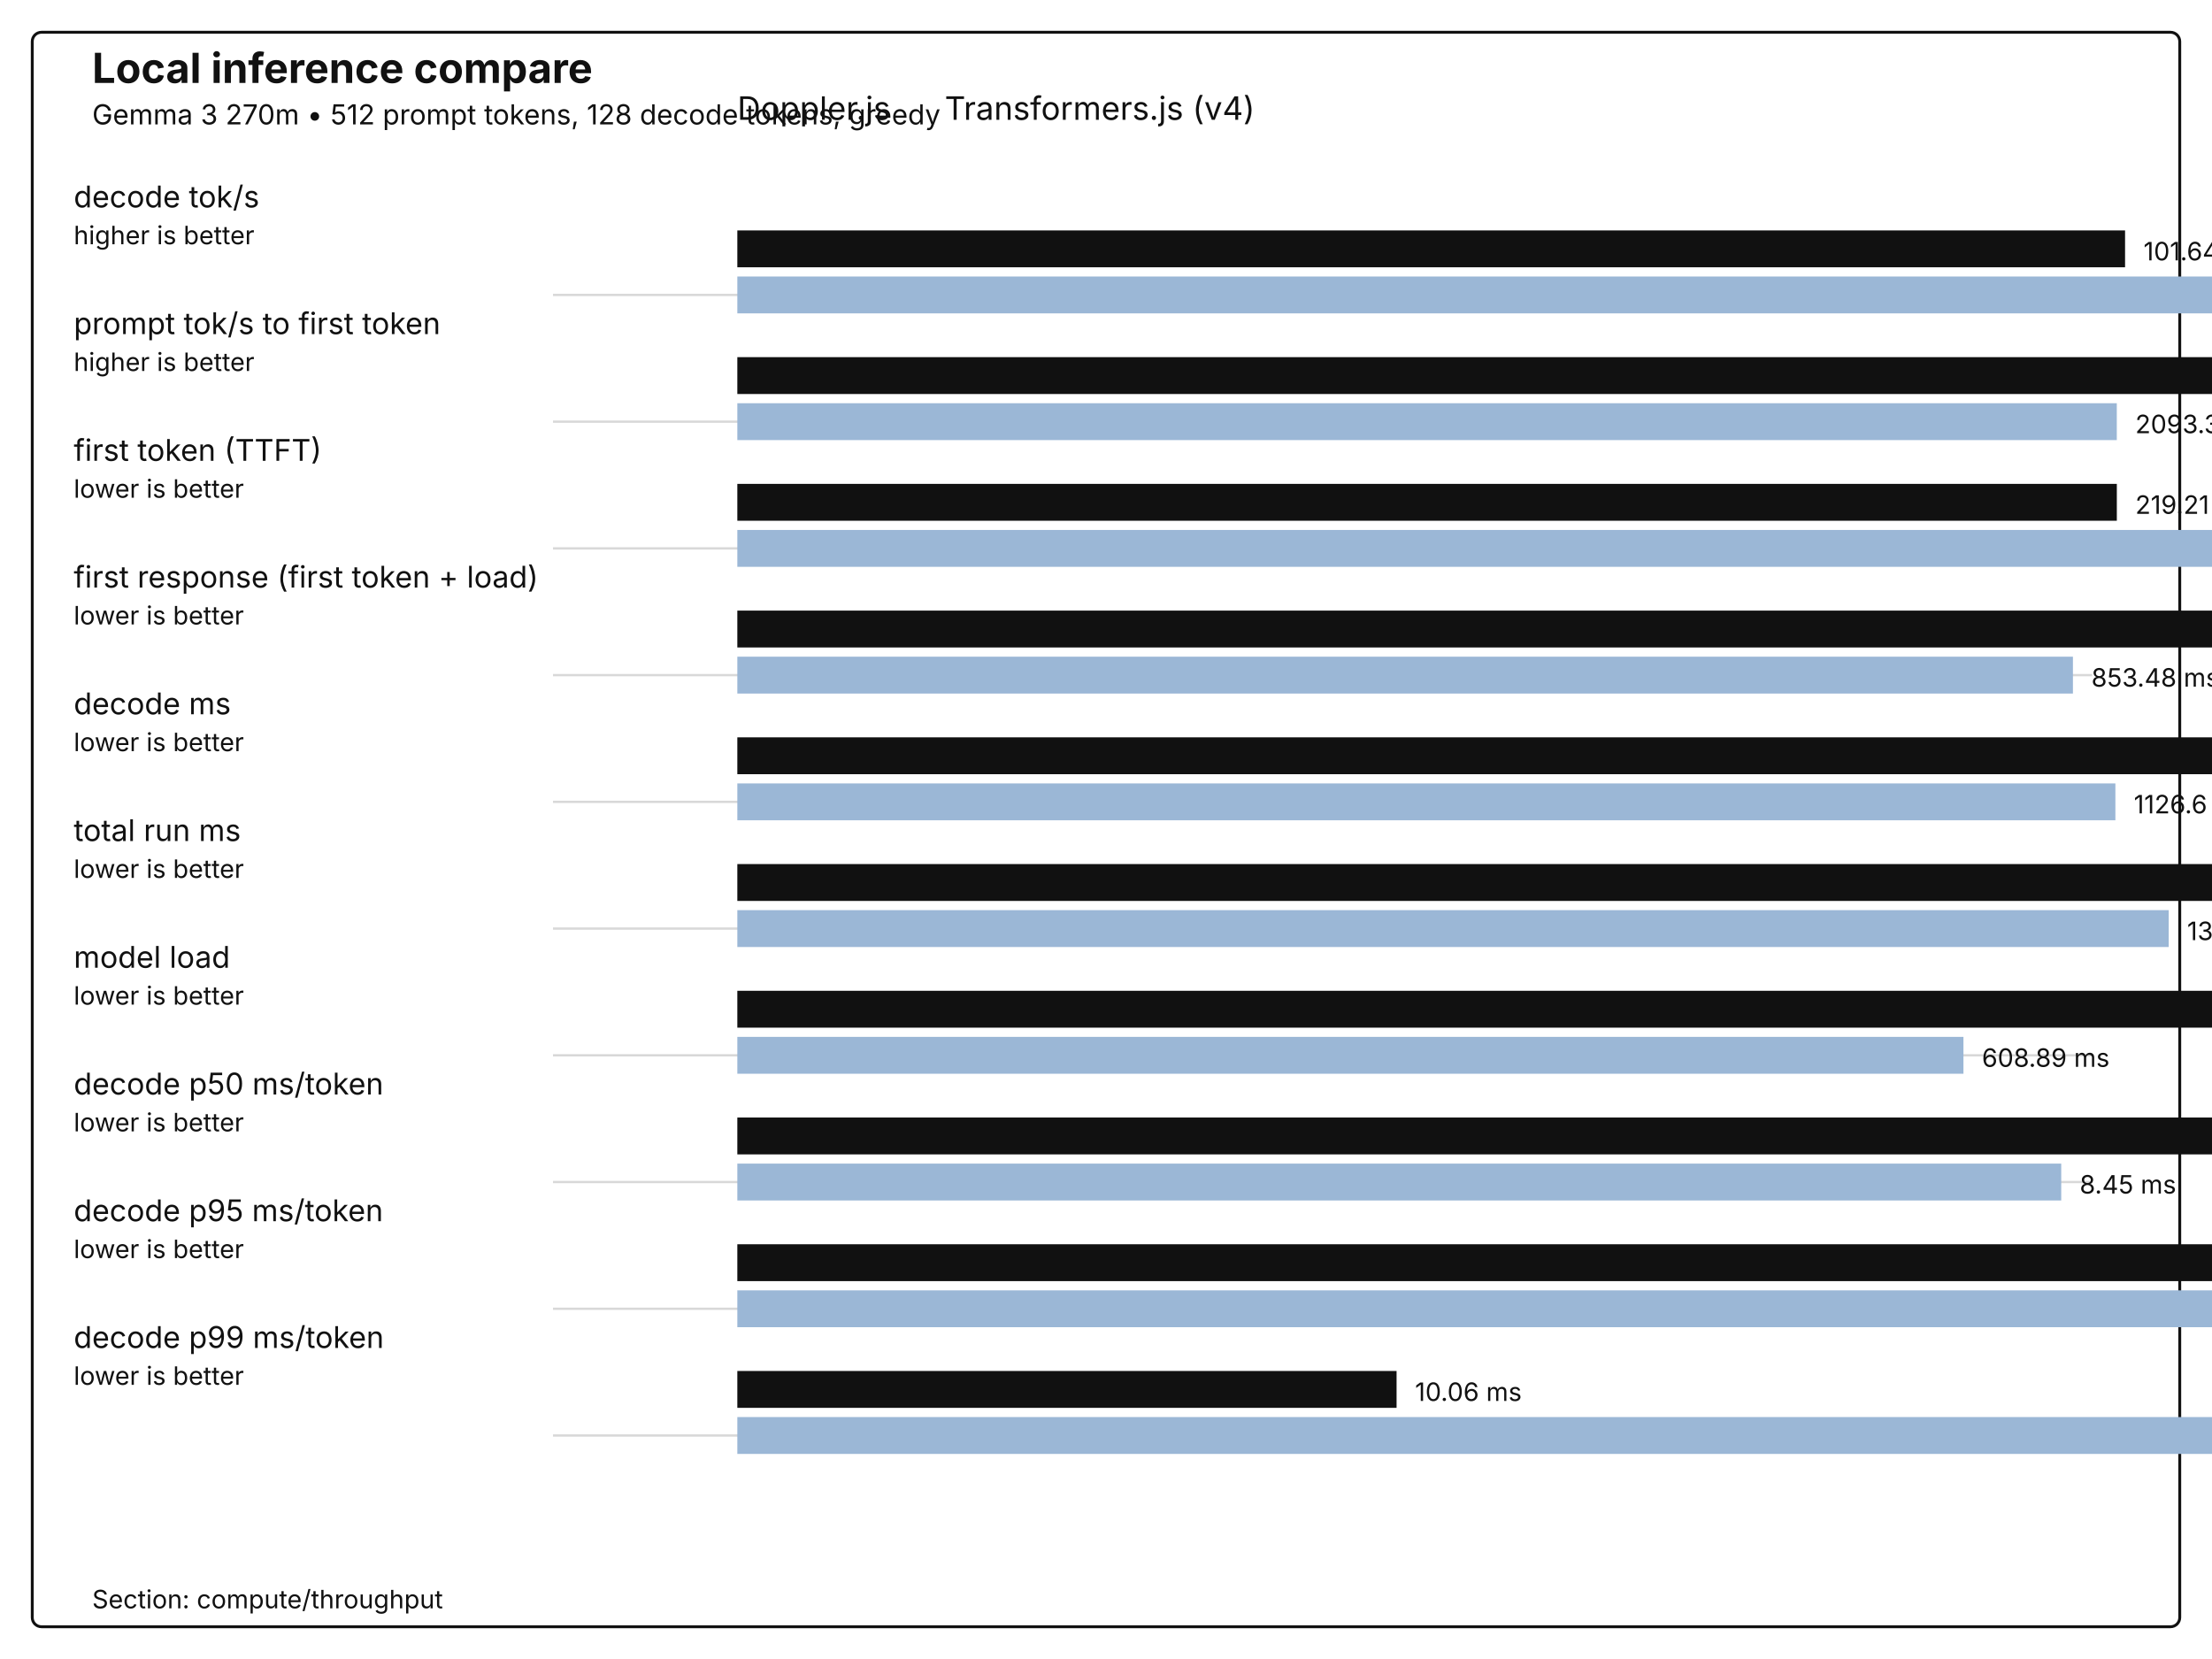
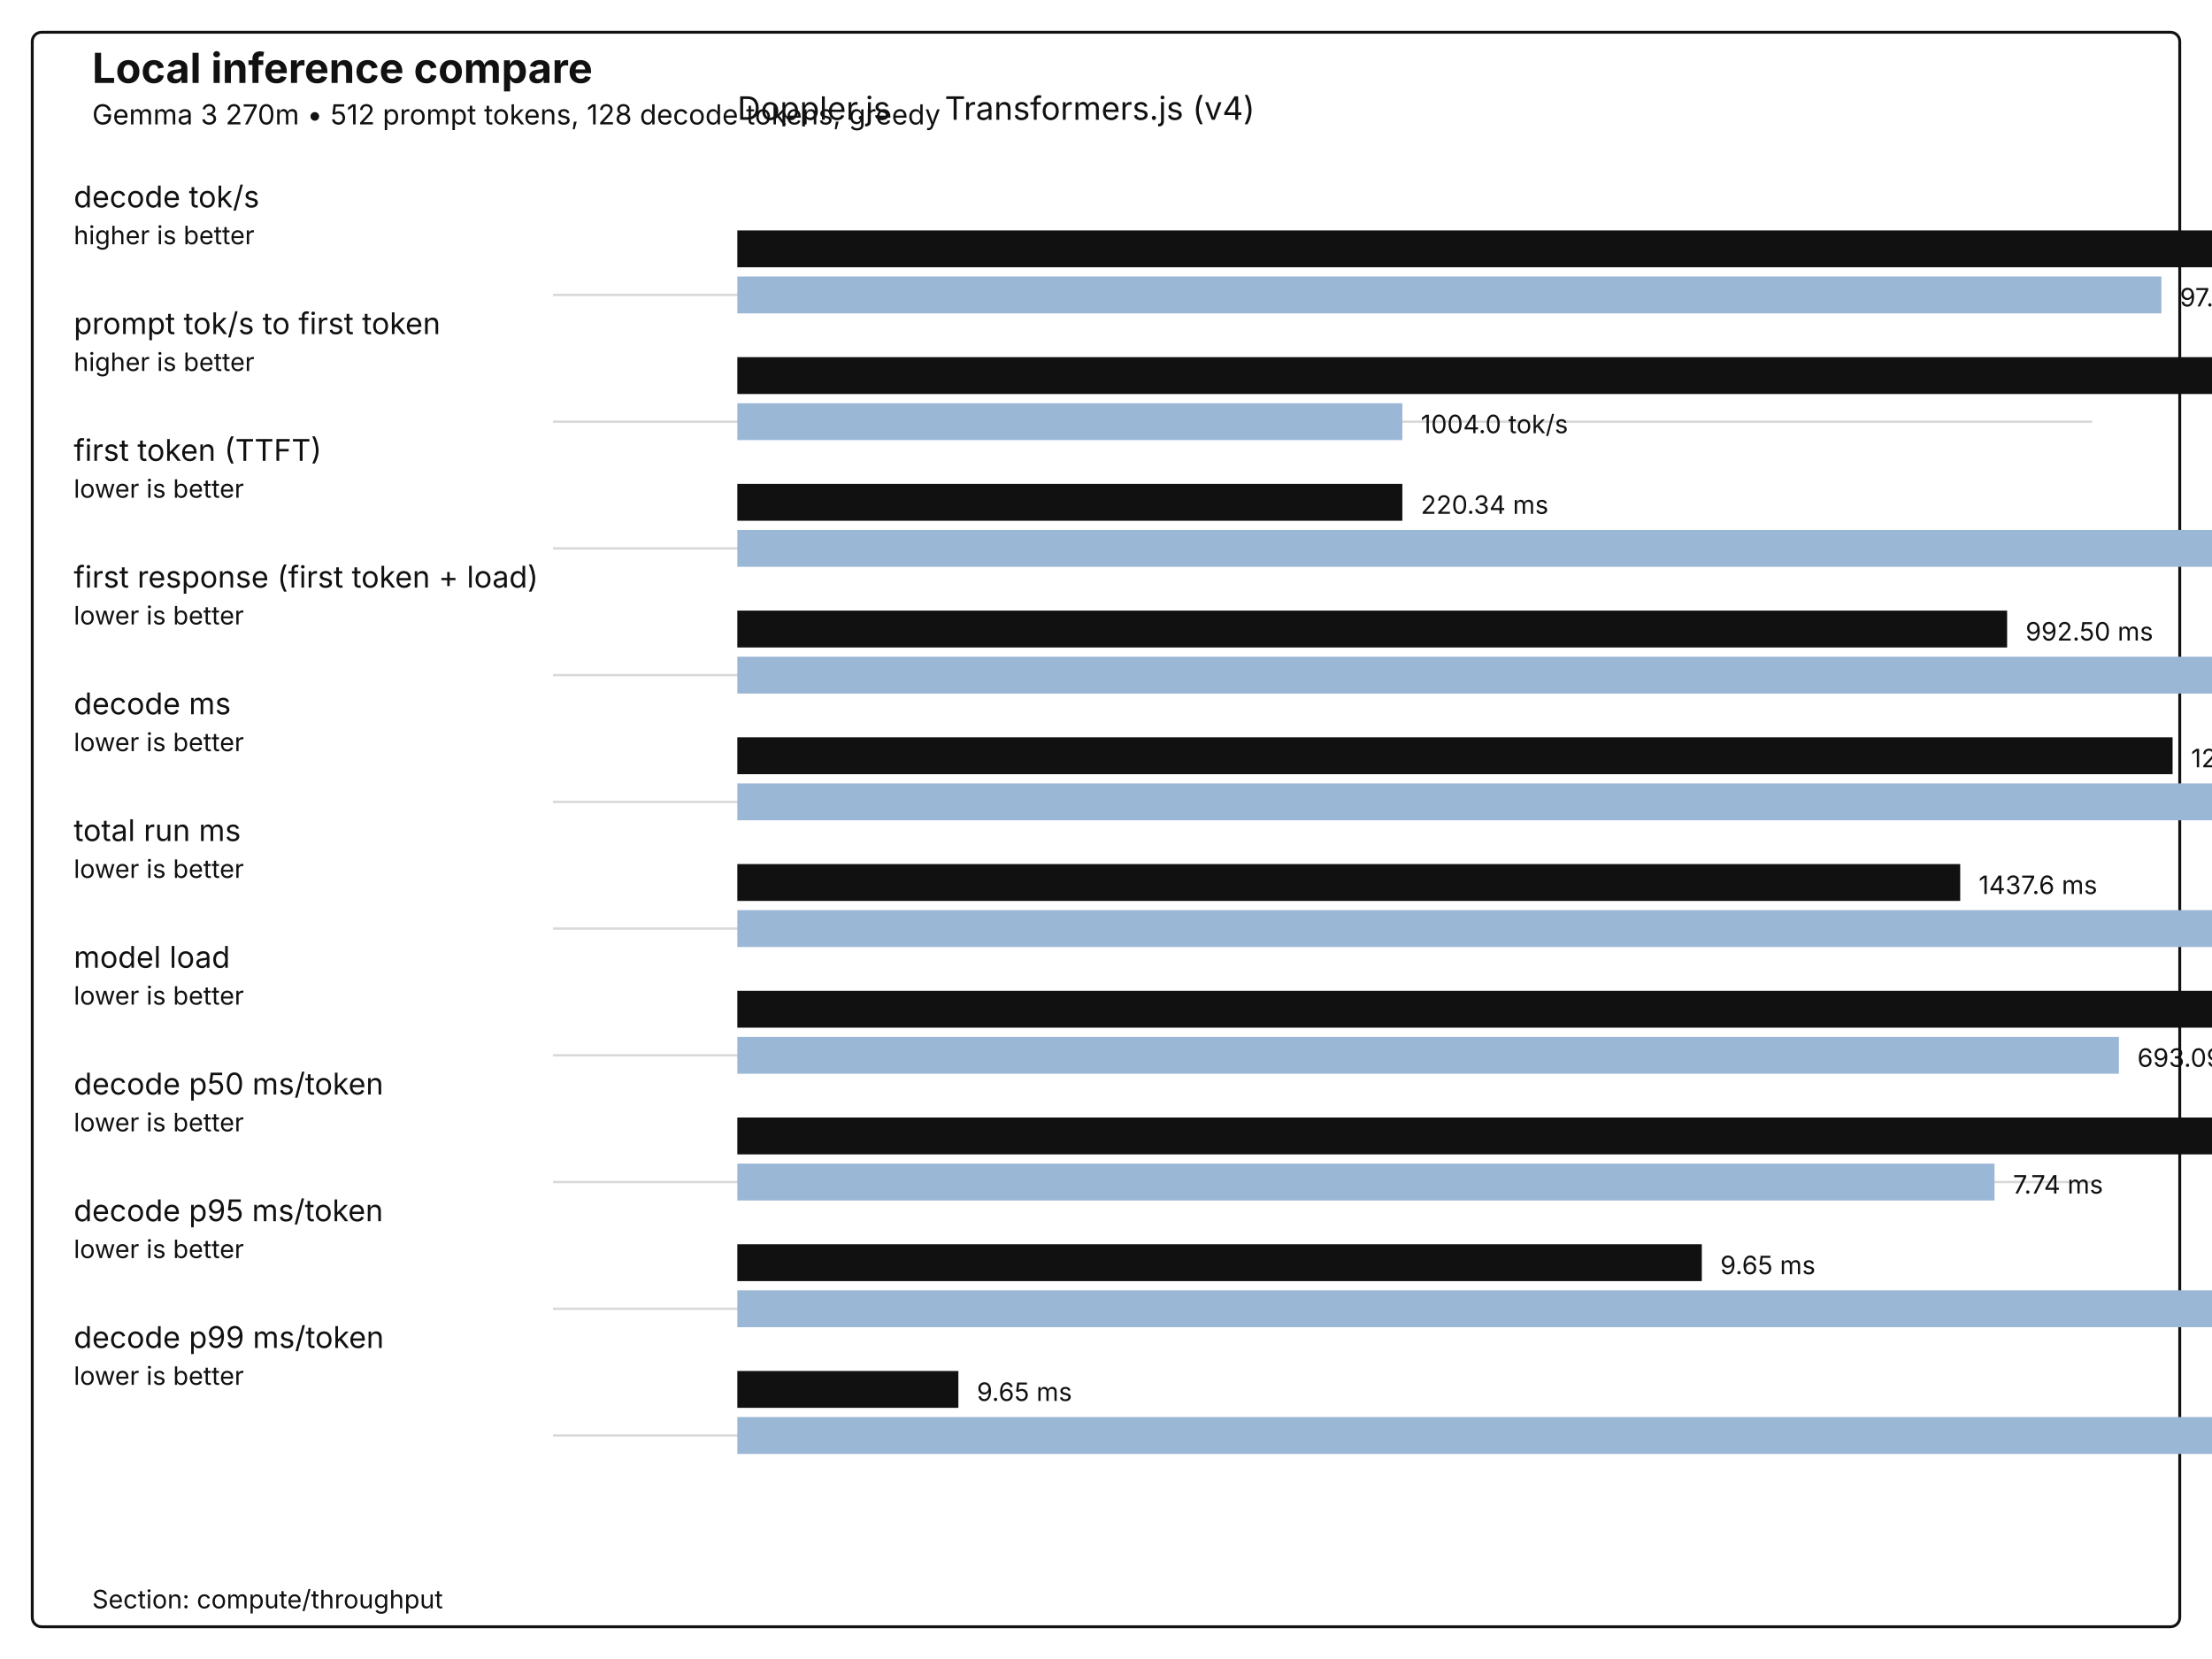
<svg xmlns="http://www.w3.org/2000/svg" width="960" height="720" viewBox="0 0 960 720" role="img" aria-labelledby="chart-title-1 chart-desc-1">
  <defs>
    <style>
  text { fill: #111111; font-family: Inter, "Segoe UI", "Helvetica Neue", Arial, sans-serif; letter-spacing: 0; }
</style>
  </defs>
  <rect x="0" y="0" width="960" height="720" fill="#ffffff" />
  <rect x="14" y="14" width="932" height="692" rx="4" fill="#ffffff" stroke="#111111" stroke-width="1.25" />
  <text x="32" y="90" fill="#111111" font-family="SFMono-Regular, Menlo, Consolas, 'Liberation Mono', monospace" font-size="13">decode tok/s</text>
  <text x="32" y="106" fill="#5a5a5a" font-family="SFMono-Regular, Menlo, Consolas, 'Liberation Mono', monospace" font-size="11">higher is better</text>
  <line x1="240" y1="128" x2="908" y2="128" stroke="#d8d8d8" stroke-width="1" />
-   <rect x="320" y="100" width="602.271" height="16" fill="#111111" />
-   <text x="930.271" y="113" fill="#111111" font-family="SFMono-Regular, Menlo, Consolas, 'Liberation Mono', monospace" font-size="11">101.64 tok/s</text>
-   <rect x="320" y="120" width="668" height="16" fill="#9bb7d6" />
-   <text x="996" y="133" fill="#9bb7d6" font-family="SFMono-Regular, Menlo, Consolas, 'Liberation Mono', monospace" font-size="11">112.73 tok/s</text>
+   <rect x="320" y="100" width="668" height="16" fill="#111111" />
+   <text x="996" y="113" fill="#111111" font-family="SFMono-Regular, Menlo, Consolas, 'Liberation Mono', monospace" font-size="11">105.55 tok/s</text>
+   <rect x="320" y="120" width="618.042" height="16" fill="#9bb7d6" />
+   <text x="946.042" y="133" fill="#9bb7d6" font-family="SFMono-Regular, Menlo, Consolas, 'Liberation Mono', monospace" font-size="11">97.66 tok/s</text>
  <text x="32" y="145" fill="#111111" font-family="SFMono-Regular, Menlo, Consolas, 'Liberation Mono', monospace" font-size="13">prompt tok/s to first token</text>
  <text x="32" y="161" fill="#5a5a5a" font-family="SFMono-Regular, Menlo, Consolas, 'Liberation Mono', monospace" font-size="11">higher is better</text>
  <line x1="240" y1="183" x2="908" y2="183" stroke="#d8d8d8" stroke-width="1" />
  <rect x="320" y="155" width="668" height="16" fill="#111111" />
-   <text x="996" y="168" fill="#111111" font-family="SFMono-Regular, Menlo, Consolas, 'Liberation Mono', monospace" font-size="11">2335.7 tok/s</text>
-   <rect x="320" y="175" width="598.684" height="16" fill="#9bb7d6" />
-   <text x="926.684" y="188" fill="#9bb7d6" font-family="SFMono-Regular, Menlo, Consolas, 'Liberation Mono', monospace" font-size="11">2093.3 tok/s</text>
+   <text x="996" y="168" fill="#111111" font-family="SFMono-Regular, Menlo, Consolas, 'Liberation Mono', monospace" font-size="11">2323.7 tok/s</text>
+   <rect x="320" y="175" width="288.619" height="16" fill="#9bb7d6" />
+   <text x="616.619" y="188" fill="#9bb7d6" font-family="SFMono-Regular, Menlo, Consolas, 'Liberation Mono', monospace" font-size="11">1004.0 tok/s</text>
  <text x="32" y="200" fill="#111111" font-family="SFMono-Regular, Menlo, Consolas, 'Liberation Mono', monospace" font-size="13">first token (TTFT)</text>
  <text x="32" y="216" fill="#5a5a5a" font-family="SFMono-Regular, Menlo, Consolas, 'Liberation Mono', monospace" font-size="11">lower is better</text>
  <line x1="240" y1="238" x2="908" y2="238" stroke="#d8d8d8" stroke-width="1" />
-   <rect x="320" y="210" width="598.697" height="16" fill="#111111" />
-   <text x="926.697" y="223" fill="#111111" font-family="SFMono-Regular, Menlo, Consolas, 'Liberation Mono', monospace" font-size="11">219.21 ms</text>
+   <rect x="320" y="210" width="288.616" height="16" fill="#111111" />
+   <text x="616.616" y="223" fill="#111111" font-family="SFMono-Regular, Menlo, Consolas, 'Liberation Mono', monospace" font-size="11">220.34 ms</text>
  <rect x="320" y="230" width="668" height="16" fill="#9bb7d6" />
-   <text x="996" y="243" fill="#9bb7d6" font-family="SFMono-Regular, Menlo, Consolas, 'Liberation Mono', monospace" font-size="11">244.59 ms</text>
+   <text x="996" y="243" fill="#9bb7d6" font-family="SFMono-Regular, Menlo, Consolas, 'Liberation Mono', monospace" font-size="11">509.98 ms</text>
  <text x="32" y="255" fill="#111111" font-family="SFMono-Regular, Menlo, Consolas, 'Liberation Mono', monospace" font-size="13">first response (first token + load)</text>
  <text x="32" y="271" fill="#5a5a5a" font-family="SFMono-Regular, Menlo, Consolas, 'Liberation Mono', monospace" font-size="11">lower is better</text>
  <line x1="240" y1="293" x2="908" y2="293" stroke="#d8d8d8" stroke-width="1" />
-   <rect x="320" y="265" width="668" height="16" fill="#111111" />
-   <text x="996" y="278" fill="#111111" font-family="SFMono-Regular, Menlo, Consolas, 'Liberation Mono', monospace" font-size="11">983.57 ms</text>
-   <rect x="320" y="285" width="579.645" height="16" fill="#9bb7d6" />
-   <text x="907.645" y="298" fill="#9bb7d6" font-family="SFMono-Regular, Menlo, Consolas, 'Liberation Mono', monospace" font-size="11">853.48 ms</text>
+   <rect x="320" y="265" width="551.084" height="16" fill="#111111" />
+   <text x="879.084" y="278" fill="#111111" font-family="SFMono-Regular, Menlo, Consolas, 'Liberation Mono', monospace" font-size="11">992.50 ms</text>
+   <rect x="320" y="285" width="668" height="16" fill="#9bb7d6" />
+   <text x="996" y="298" fill="#9bb7d6" font-family="SFMono-Regular, Menlo, Consolas, 'Liberation Mono', monospace" font-size="11">1203.1 ms</text>
  <text x="32" y="310" fill="#111111" font-family="SFMono-Regular, Menlo, Consolas, 'Liberation Mono', monospace" font-size="13">decode ms</text>
  <text x="32" y="326" fill="#5a5a5a" font-family="SFMono-Regular, Menlo, Consolas, 'Liberation Mono', monospace" font-size="11">lower is better</text>
  <line x1="240" y1="348" x2="908" y2="348" stroke="#d8d8d8" stroke-width="1" />
-   <rect x="320" y="320" width="668" height="16" fill="#111111" />
-   <text x="996" y="333" fill="#111111" font-family="SFMono-Regular, Menlo, Consolas, 'Liberation Mono', monospace" font-size="11">1258.3 ms</text>
-   <rect x="320" y="340" width="598.072" height="16" fill="#9bb7d6" />
-   <text x="926.072" y="353" fill="#9bb7d6" font-family="SFMono-Regular, Menlo, Consolas, 'Liberation Mono', monospace" font-size="11">1126.6 ms</text>
+   <rect x="320" y="320" width="622.901" height="16" fill="#111111" />
+   <text x="950.901" y="333" fill="#111111" font-family="SFMono-Regular, Menlo, Consolas, 'Liberation Mono', monospace" font-size="11">1212.7 ms</text>
+   <rect x="320" y="340" width="668" height="16" fill="#9bb7d6" />
+   <text x="996" y="353" fill="#9bb7d6" font-family="SFMono-Regular, Menlo, Consolas, 'Liberation Mono', monospace" font-size="11">1300.5 ms</text>
  <text x="32" y="365" fill="#111111" font-family="SFMono-Regular, Menlo, Consolas, 'Liberation Mono', monospace" font-size="13">total run ms</text>
  <text x="32" y="381" fill="#5a5a5a" font-family="SFMono-Regular, Menlo, Consolas, 'Liberation Mono', monospace" font-size="11">lower is better</text>
  <line x1="240" y1="403" x2="908" y2="403" stroke="#d8d8d8" stroke-width="1" />
-   <rect x="320" y="375" width="668" height="16" fill="#111111" />
-   <text x="996" y="388" fill="#111111" font-family="SFMono-Regular, Menlo, Consolas, 'Liberation Mono', monospace" font-size="11">1475.3 ms</text>
-   <rect x="320" y="395" width="621.211" height="16" fill="#9bb7d6" />
-   <text x="949.211" y="408" fill="#9bb7d6" font-family="SFMono-Regular, Menlo, Consolas, 'Liberation Mono', monospace" font-size="11">1372.0 ms</text>
+   <rect x="320" y="375" width="530.73" height="16" fill="#111111" />
+   <text x="858.73" y="388" fill="#111111" font-family="SFMono-Regular, Menlo, Consolas, 'Liberation Mono', monospace" font-size="11">1437.6 ms</text>
+   <rect x="320" y="395" width="668" height="16" fill="#9bb7d6" />
+   <text x="996" y="408" fill="#9bb7d6" font-family="SFMono-Regular, Menlo, Consolas, 'Liberation Mono', monospace" font-size="11">1809.5 ms</text>
  <text x="32" y="420" fill="#111111" font-family="SFMono-Regular, Menlo, Consolas, 'Liberation Mono', monospace" font-size="13">model load</text>
  <text x="32" y="436" fill="#5a5a5a" font-family="SFMono-Regular, Menlo, Consolas, 'Liberation Mono', monospace" font-size="11">lower is better</text>
  <line x1="240" y1="458" x2="908" y2="458" stroke="#d8d8d8" stroke-width="1" />
  <rect x="320" y="430" width="668" height="16" fill="#111111" />
-   <text x="996" y="443" fill="#111111" font-family="SFMono-Regular, Menlo, Consolas, 'Liberation Mono', monospace" font-size="11">764.36 ms</text>
-   <rect x="320" y="450" width="532.13" height="16" fill="#9bb7d6" />
-   <text x="860.13" y="463" fill="#9bb7d6" font-family="SFMono-Regular, Menlo, Consolas, 'Liberation Mono', monospace" font-size="11">608.89 ms</text>
+   <text x="996" y="443" fill="#111111" font-family="SFMono-Regular, Menlo, Consolas, 'Liberation Mono', monospace" font-size="11">772.16 ms</text>
+   <rect x="320" y="450" width="599.596" height="16" fill="#9bb7d6" />
+   <text x="927.596" y="463" fill="#9bb7d6" font-family="SFMono-Regular, Menlo, Consolas, 'Liberation Mono', monospace" font-size="11">693.09 ms</text>
  <text x="32" y="475" fill="#111111" font-family="SFMono-Regular, Menlo, Consolas, 'Liberation Mono', monospace" font-size="13">decode p50 ms/token</text>
  <text x="32" y="491" fill="#5a5a5a" font-family="SFMono-Regular, Menlo, Consolas, 'Liberation Mono', monospace" font-size="11">lower is better</text>
  <line x1="240" y1="513" x2="908" y2="513" stroke="#d8d8d8" stroke-width="1" />
  <rect x="320" y="485" width="668" height="16" fill="#111111" />
-   <text x="996" y="498" fill="#111111" font-family="SFMono-Regular, Menlo, Consolas, 'Liberation Mono', monospace" font-size="11">9.83 ms</text>
-   <rect x="320" y="505" width="574.562" height="16" fill="#9bb7d6" />
-   <text x="902.562" y="518" fill="#9bb7d6" font-family="SFMono-Regular, Menlo, Consolas, 'Liberation Mono', monospace" font-size="11">8.45 ms</text>
+   <text x="996" y="498" fill="#111111" font-family="SFMono-Regular, Menlo, Consolas, 'Liberation Mono', monospace" font-size="11">9.47 ms</text>
+   <rect x="320" y="505" width="545.616" height="16" fill="#9bb7d6" />
+   <text x="873.616" y="518" fill="#9bb7d6" font-family="SFMono-Regular, Menlo, Consolas, 'Liberation Mono', monospace" font-size="11">7.74 ms</text>
  <text x="32" y="530" fill="#111111" font-family="SFMono-Regular, Menlo, Consolas, 'Liberation Mono', monospace" font-size="13">decode p95 ms/token</text>
  <text x="32" y="546" fill="#5a5a5a" font-family="SFMono-Regular, Menlo, Consolas, 'Liberation Mono', monospace" font-size="11">lower is better</text>
  <line x1="240" y1="568" x2="908" y2="568" stroke="#d8d8d8" stroke-width="1" />
-   <rect x="320" y="540" width="668" height="16" fill="#111111" />
-   <text x="996" y="553" fill="#111111" font-family="SFMono-Regular, Menlo, Consolas, 'Liberation Mono', monospace" font-size="11">10.00 ms</text>
-   <rect x="320" y="560" width="650.766" height="16" fill="#9bb7d6" />
-   <text x="978.766" y="573" fill="#9bb7d6" font-family="SFMono-Regular, Menlo, Consolas, 'Liberation Mono', monospace" font-size="11">9.74 ms</text>
+   <rect x="320" y="540" width="418.584" height="16" fill="#111111" />
+   <text x="746.584" y="553" fill="#111111" font-family="SFMono-Regular, Menlo, Consolas, 'Liberation Mono', monospace" font-size="11">9.65 ms</text>
+   <rect x="320" y="560" width="668" height="16" fill="#9bb7d6" />
+   <text x="996" y="573" fill="#9bb7d6" font-family="SFMono-Regular, Menlo, Consolas, 'Liberation Mono', monospace" font-size="11">15.40 ms</text>
  <text x="32" y="585" fill="#111111" font-family="SFMono-Regular, Menlo, Consolas, 'Liberation Mono', monospace" font-size="13">decode p99 ms/token</text>
  <text x="32" y="601" fill="#5a5a5a" font-family="SFMono-Regular, Menlo, Consolas, 'Liberation Mono', monospace" font-size="11">lower is better</text>
  <line x1="240" y1="623" x2="908" y2="623" stroke="#d8d8d8" stroke-width="1" />
-   <rect x="320" y="595" width="286.109" height="16" fill="#111111" />
-   <text x="614.109" y="608" fill="#111111" font-family="SFMono-Regular, Menlo, Consolas, 'Liberation Mono', monospace" font-size="11">10.06 ms</text>
+   <rect x="320" y="595" width="95.933" height="16" fill="#111111" />
+   <text x="423.933" y="608" fill="#111111" font-family="SFMono-Regular, Menlo, Consolas, 'Liberation Mono', monospace" font-size="11">9.65 ms</text>
  <rect x="320" y="615" width="668" height="16" fill="#9bb7d6" />
-   <text x="996" y="628" fill="#9bb7d6" font-family="SFMono-Regular, Menlo, Consolas, 'Liberation Mono', monospace" font-size="11">23.49 ms</text>
+   <text x="996" y="628" fill="#9bb7d6" font-family="SFMono-Regular, Menlo, Consolas, 'Liberation Mono', monospace" font-size="11">67.19 ms</text>
  <text x="320" y="52" fill="#111111" font-family="SFMono-Regular, Menlo, Consolas, 'Liberation Mono', monospace" font-size="14">Doppler.js</text>
  <text x="410" y="52" fill="#9bb7d6" font-family="SFMono-Regular, Menlo, Consolas, 'Liberation Mono', monospace" font-size="14">Transformers.js (v4)</text>
  <text x="40" y="36" fill="#111111" font-family="SFMono-Regular, Menlo, Consolas, 'Liberation Mono', monospace" font-size="18" font-weight="bold">Local inference compare</text>
  <text x="40" y="54" fill="#5a5a5a" font-family="SFMono-Regular, Menlo, Consolas, 'Liberation Mono', monospace" font-size="12">Gemma 3 270m • 512 prompt tokens, 128 decode tokens, greedy</text>
  <text x="40" y="698" fill="#5a5a5a" font-family="SFMono-Regular, Menlo, Consolas, 'Liberation Mono', monospace" font-size="11">Section: compute/throughput</text>
</svg>
